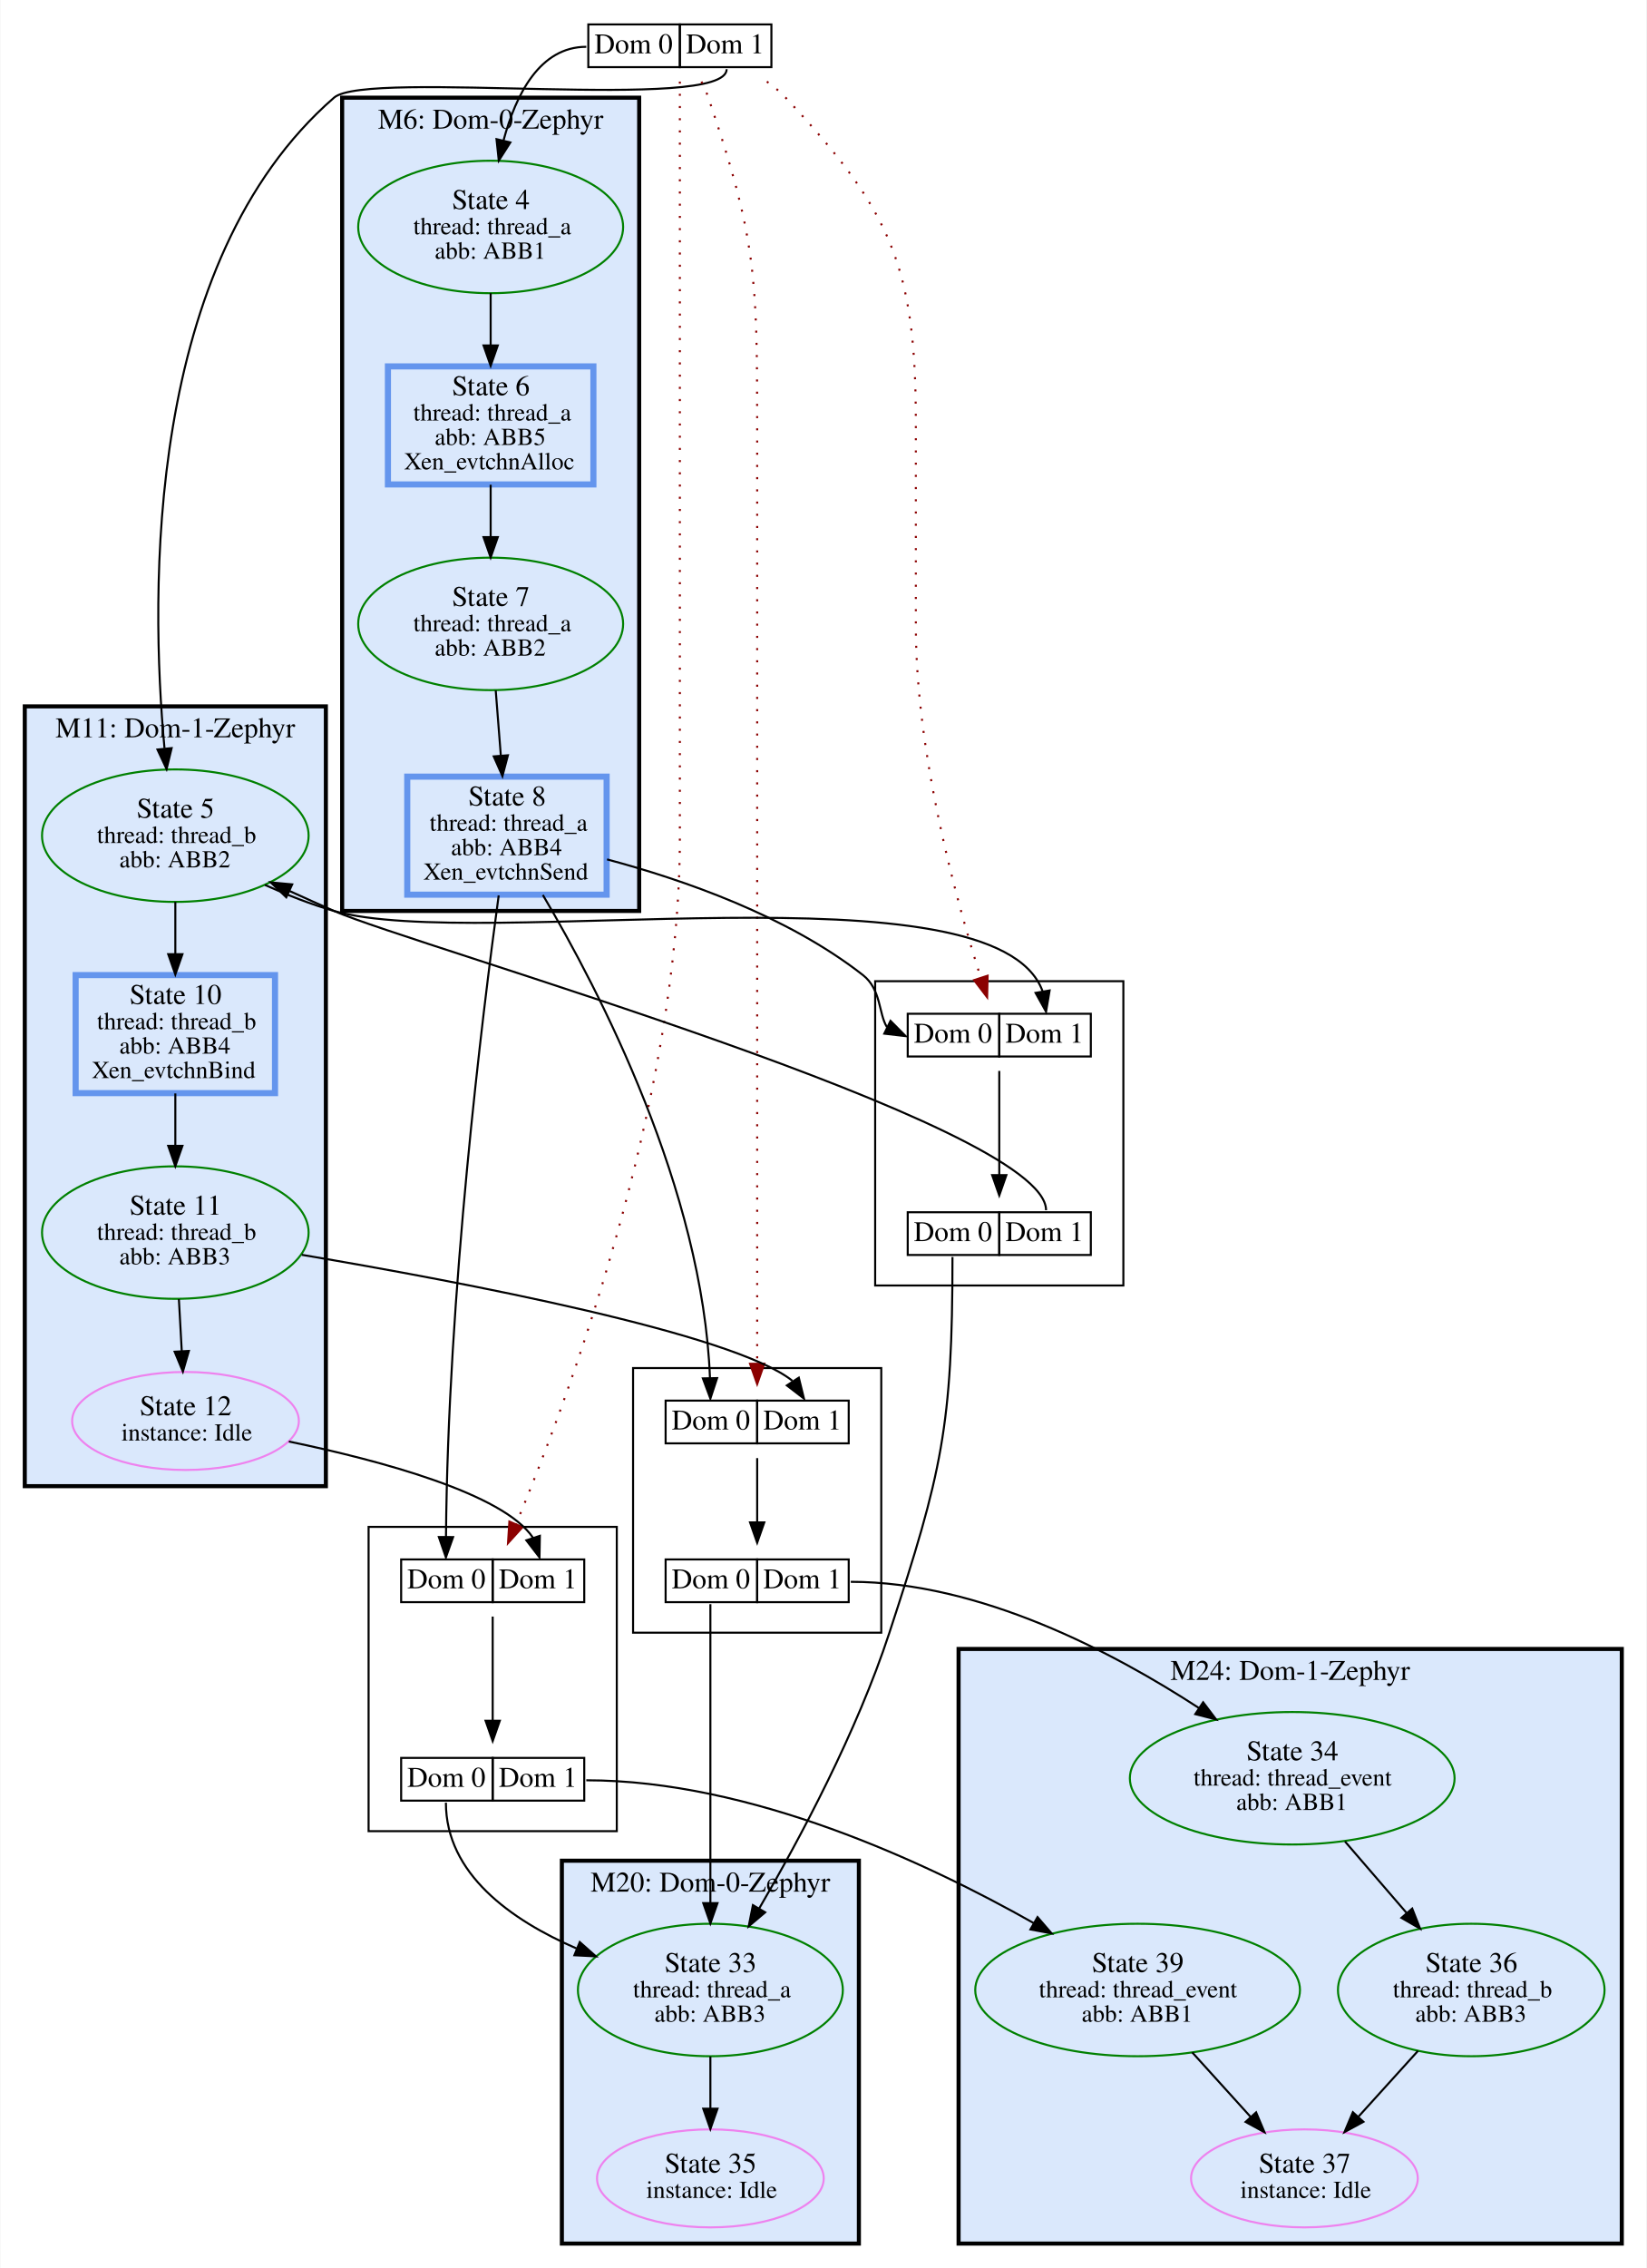
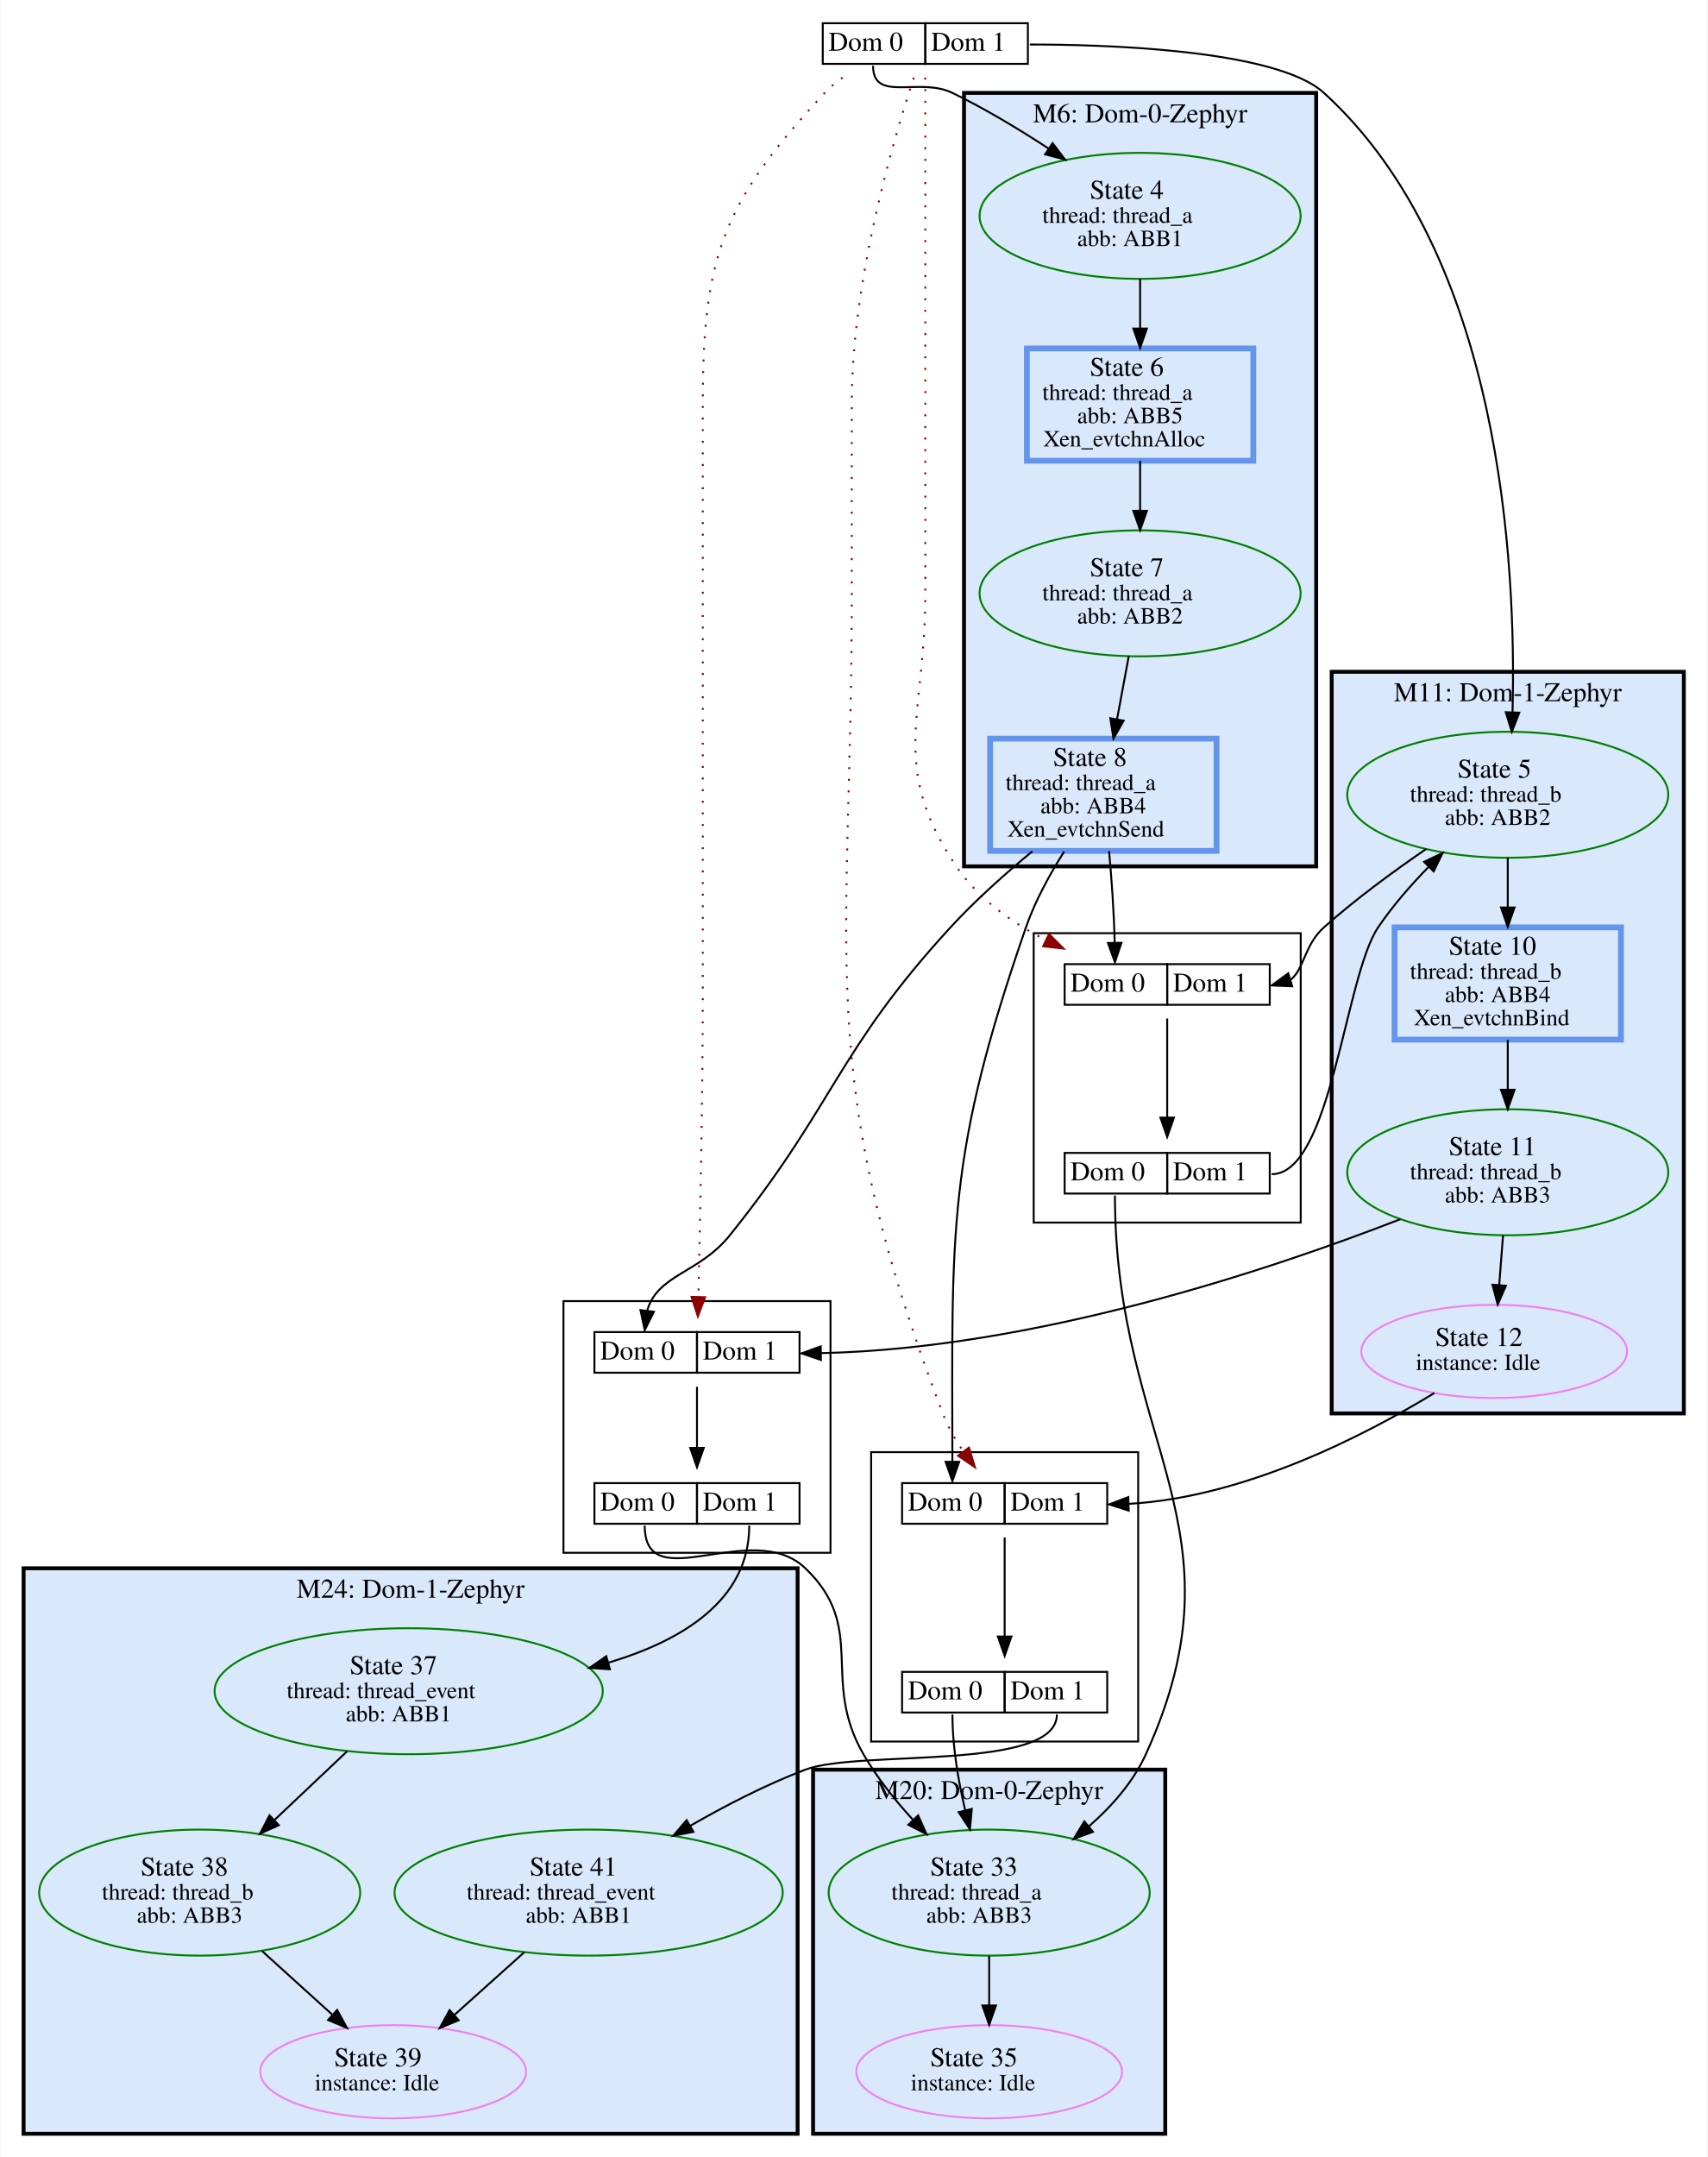
- <svg xmlns="http://www.w3.org/2000/svg" xmlns:xlink="http://www.w3.org/1999/xlink" width="809pt" height="1114pt" viewBox="0.00 0.00 809.00 1114.49">
+ <svg xmlns="http://www.w3.org/2000/svg" xmlns:xlink="http://www.w3.org/1999/xlink" width="882pt" height="1114pt" viewBox="0.00 0.00 882.00 1114.49">
  <g id="graph0" class="graph" transform="scale(1 1) rotate(0) translate(4 1110.49)">
-     <polygon fill="white" stroke="transparent" points="-4,4 -4,-1110.49 805,-1110.49 805,4 -4,4" />
+     <polygon fill="white" stroke="transparent" points="-4,4 -4,-1110.49 878,-1110.49 878,4 -4,4" />
    <g id="clust1" class="cluster">
-       <polygon fill="#dae8fc" stroke="black" stroke-width="2" points="164,-662.85 164,-1062.49 310,-1062.49 310,-662.85 164,-662.85" />
-       <text text-anchor="middle" x="237" y="-1047.29" font-family="Times,serif" font-size="14.00">M6: Dom-0-Zephyr</text>
+       <polygon fill="#dae8fc" stroke="black" stroke-width="2" points="494,-662.85 494,-1062.49 676,-1062.49 676,-662.85 494,-662.85" />
+       <text text-anchor="middle" x="585" y="-1047.29" font-family="Times,serif" font-size="14.00">M6: Dom-0-Zephyr</text>
    </g>
    <g id="clust2" class="cluster">
-       <polygon fill="#dae8fc" stroke="black" stroke-width="2" points="8,-380.19 8,-763.38 156,-763.38 156,-380.19 8,-380.19" />
-       <text text-anchor="middle" x="82" y="-748.18" font-family="Times,serif" font-size="14.00">M11: Dom-1-Zephyr</text>
+       <polygon fill="#dae8fc" stroke="black" stroke-width="2" points="684,-380.19 684,-763.38 866,-763.38 866,-380.19 684,-380.19" />
+       <text text-anchor="middle" x="775" y="-748.18" font-family="Times,serif" font-size="14.00">M11: Dom-1-Zephyr</text>
    </g>
    <g id="clust3" class="cluster">
-       <polygon fill="#dae8fc" stroke="black" stroke-width="2" points="272,-8 272,-196.14 418,-196.14 418,-8 272,-8" />
-       <text text-anchor="middle" x="345" y="-180.94" font-family="Times,serif" font-size="14.00">M20: Dom-0-Zephyr</text>
+       <polygon fill="#dae8fc" stroke="black" stroke-width="2" points="416,-8 416,-196.14 598,-196.14 598,-8 416,-8" />
+       <text text-anchor="middle" x="507" y="-180.94" font-family="Times,serif" font-size="14.00">M20: Dom-0-Zephyr</text>
    </g>
    <g id="clust4" class="cluster">
-       <polygon fill="#dae8fc" stroke="black" stroke-width="2" points="467,-8 467,-300.19 793,-300.19 793,-8 467,-8" />
-       <text text-anchor="middle" x="630" y="-284.99" font-family="Times,serif" font-size="14.00">M24: Dom-1-Zephyr</text>
+       <polygon fill="#dae8fc" stroke="black" stroke-width="2" points="8,-8 8,-300.19 408,-300.19 408,-8 8,-8" />
+       <text text-anchor="middle" x="208" y="-284.99" font-family="Times,serif" font-size="14.00">M24: Dom-1-Zephyr</text>
    </g>
    <g id="clust5" class="cluster">
-       <polygon fill="none" stroke="black" points="307,-308.19 307,-438.23 429,-438.23 429,-308.19 307,-308.19" />
+       <polygon fill="none" stroke="black" points="530,-478.8 530,-628.33 668,-628.33 668,-478.8 530,-478.8" />
    </g>
    <g id="clust6" class="cluster">
-       <polygon fill="none" stroke="black" points="177,-210.66 177,-360.19 299,-360.19 299,-210.66 177,-210.66" />
+       <polygon fill="none" stroke="black" points="287,-308.19 287,-438.23 425,-438.23 425,-308.19 287,-308.19" />
    </g>
    <g id="clust7" class="cluster">
-       <polygon fill="none" stroke="black" points="426,-478.8 426,-628.33 548,-628.33 548,-478.8 426,-478.8" />
+       <polygon fill="none" stroke="black" points="446,-210.66 446,-360.19 584,-360.19 584,-210.66 446,-210.66" />
    </g>
    <g id="node1" class="node">
      <g id="a_node1">
        <a xlink:title="1">
-           <polygon fill="none" stroke="black" points="285,-1077.49 285,-1098.49 330,-1098.49 330,-1077.49 285,-1077.49" />
-           <text text-anchor="start" x="288" y="-1084.29" font-family="Times,serif" font-size="14.00">Dom 0</text>
-           <polygon fill="none" stroke="black" points="330,-1077.49 330,-1098.49 375,-1098.49 375,-1077.49 330,-1077.49" />
-           <text text-anchor="start" x="333" y="-1084.29" font-family="Times,serif" font-size="14.00">Dom 1</text>
+           <polygon fill="none" stroke="black" points="421,-1077.49 421,-1098.49 474,-1098.49 474,-1077.49 421,-1077.49" />
+           <text text-anchor="start" x="424" y="-1084.29" font-family="Times,serif" font-size="14.00">Dom 0</text>
+           <polygon fill="none" stroke="black" points="474,-1077.49 474,-1098.49 527,-1098.49 527,-1077.49 474,-1077.49" />
+           <text text-anchor="start" x="477" y="-1084.29" font-family="Times,serif" font-size="14.00">Dom 1</text>
        </a>
      </g>
    </g>
    <g id="node2" class="node">
      <g id="a_node2">
        <a xlink:title="2">
-           <ellipse fill="none" stroke="green" cx="237" cy="-998.96" rx="65.11" ry="32.55" />
-           <text text-anchor="start" x="218" y="-1007.76" font-family="Times,serif" font-size="14.00">State 4</text>
-           <text text-anchor="start" x="199" y="-995.36" font-family="Times,serif" font-size="12.00">thread: thread_a</text>
-           <text text-anchor="start" x="209.5" y="-983.36" font-family="Times,serif" font-size="12.00">abb: ABB1</text>
+           <ellipse fill="none" stroke="green" cx="585" cy="-998.96" rx="82.96" ry="32.55" />
+           <text text-anchor="start" x="559" y="-1007.76" font-family="Times,serif" font-size="14.00">State 4</text>
+           <text text-anchor="start" x="534.5" y="-995.36" font-family="Times,serif" font-size="12.00">thread: thread_a</text>
+           <text text-anchor="start" x="552.5" y="-983.36" font-family="Times,serif" font-size="12.00">abb: ABB1</text>
        </a>
      </g>
    </g>
    <g id="edge1" class="edge">
-       <path fill="none" stroke="black" d="M284,-1087.49C261.16,-1087.49 249.38,-1064.08 243.32,-1041.47" />
-       <polygon fill="black" stroke="black" points="246.68,-1040.49 240.99,-1031.56 239.87,-1042.1 246.68,-1040.49" />
+       <path fill="none" stroke="black" d="M447,-1076.49C447,-1057.23 470.67,-1070.88 488,-1062.49 504.89,-1054.31 522.4,-1043.75 537.83,-1033.64" />
+       <polygon fill="black" stroke="black" points="539.78,-1036.55 546.16,-1028.09 535.9,-1030.72 539.78,-1036.55" />
    </g>
    <g id="node9" class="node">
      <g id="a_node9">
        <a xlink:title="7">
-           <ellipse fill="none" stroke="green" cx="82" cy="-699.85" rx="65.52" ry="32.55" />
-           <text text-anchor="start" x="63" y="-708.65" font-family="Times,serif" font-size="14.00">State 5</text>
-           <text text-anchor="start" x="43.5" y="-696.25" font-family="Times,serif" font-size="12.00">thread: thread_b</text>
-           <text text-anchor="start" x="54.5" y="-684.25" font-family="Times,serif" font-size="12.00">abb: ABB2</text>
+           <ellipse fill="none" stroke="green" cx="775" cy="-699.85" rx="82.96" ry="32.55" />
+           <text text-anchor="start" x="749" y="-708.65" font-family="Times,serif" font-size="14.00">State 5</text>
+           <text text-anchor="start" x="724.5" y="-696.25" font-family="Times,serif" font-size="12.00">thread: thread_b</text>
+           <text text-anchor="start" x="742.5" y="-684.25" font-family="Times,serif" font-size="12.00">abb: ABB2</text>
        </a>
      </g>
    </g>
    <g id="edge2" class="edge">
-       <path fill="none" stroke="black" d="M353,-1076.49C353,-1054.99 176.23,-1076.59 160,-1062.49 67.16,-981.82 69.57,-819.49 76.68,-742.8" />
-       <polygon fill="black" stroke="black" points="80.19,-742.87 77.7,-732.57 73.22,-742.17 80.19,-742.87" />
+       <path fill="none" stroke="black" d="M528,-1087.49C562.23,-1087.49 654.69,-1085.53 680,-1062.49 771.81,-978.92 779.46,-818.37 777.46,-742.51" />
+       <polygon fill="black" stroke="black" points="780.96,-742.26 777.12,-732.39 773.96,-742.5 780.96,-742.26" />
    </g>
    <g id="node16" class="node">
      <g id="a_node16">
        <a xlink:title="12">
-           <polygon fill="none" stroke="black" points="323,-401.23 323,-422.23 368,-422.23 368,-401.23 323,-401.23" />
-           <text text-anchor="start" x="326" y="-408.03" font-family="Times,serif" font-size="14.00">Dom 0</text>
-           <polygon fill="none" stroke="black" points="368,-401.23 368,-422.23 413,-422.23 413,-401.23 368,-401.23" />
-           <text text-anchor="start" x="371" y="-408.03" font-family="Times,serif" font-size="14.00">Dom 1</text>
+           <polygon fill="none" stroke="black" points="546,-591.33 546,-612.33 599,-612.33 599,-591.33 546,-591.33" />
+           <text text-anchor="start" x="549" y="-598.13" font-family="Times,serif" font-size="14.00">Dom 0</text>
+           <polygon fill="none" stroke="black" points="599,-591.33 599,-612.33 652,-612.33 652,-591.33 599,-591.33" />
+           <text text-anchor="start" x="602" y="-598.13" font-family="Times,serif" font-size="14.00">Dom 1</text>
        </a>
      </g>
    </g>
    <g id="edge3" class="edge">
-       <path fill="none" stroke="darkred" stroke-dasharray="1,5" d="M340.63,-1070.38C341.92,-1067.8 343.1,-1065.13 344,-1062.49 367.29,-994.43 368,-974.37 368,-902.44 368,-902.44 368,-902.44 368,-601.33 368,-544.21 368,-477.34 368,-440.7" />
-       <polygon fill="darkred" stroke="darkred" points="371.5,-440.35 368,-430.35 364.5,-440.35 371.5,-440.35" />
+       <path fill="none" stroke="darkred" stroke-dasharray="1,5" d="M474,-1070.4C474,-1037.75 474,-964.28 474,-902.44 474,-902.44 474,-902.44 474,-802.91 474,-740.26 455.02,-714.83 490,-662.85 501.17,-646.25 518.57,-633.86 536.22,-624.81" />
+       <polygon fill="darkred" stroke="darkred" points="537.94,-627.87 545.43,-620.38 534.9,-621.56 537.94,-627.87" />
    </g>
    <g id="node18" class="node">
      <g id="a_node18">
        <a xlink:title="14">
-           <polygon fill="none" stroke="black" points="193,-323.19 193,-344.19 238,-344.19 238,-323.19 193,-323.19" />
-           <text text-anchor="start" x="196" y="-329.99" font-family="Times,serif" font-size="14.00">Dom 0</text>
-           <polygon fill="none" stroke="black" points="238,-323.19 238,-344.19 283,-344.19 283,-323.19 238,-323.19" />
-           <text text-anchor="start" x="241" y="-329.99" font-family="Times,serif" font-size="14.00">Dom 1</text>
+           <polygon fill="none" stroke="black" points="303,-401.23 303,-422.23 356,-422.23 356,-401.23 303,-401.23" />
+           <text text-anchor="start" x="306" y="-408.03" font-family="Times,serif" font-size="14.00">Dom 0</text>
+           <polygon fill="none" stroke="black" points="356,-401.23 356,-422.23 409,-422.23 409,-401.23 356,-401.23" />
+           <text text-anchor="start" x="359" y="-408.03" font-family="Times,serif" font-size="14.00">Dom 1</text>
        </a>
      </g>
    </g>
    <g id="edge4" class="edge">
-       <path fill="none" stroke="darkred" stroke-dasharray="1,5" d="M330,-1070.4C330,-1037.75 330,-964.28 330,-902.44 330,-902.44 330,-902.44 330,-698.85 330,-568.96 274.15,-420.71 249.48,-361.56" />
-       <polygon fill="darkred" stroke="darkred" points="252.65,-360.06 245.53,-352.21 246.2,-362.79 252.65,-360.06" />
+       <path fill="none" stroke="darkred" stroke-dasharray="1,5" d="M431.24,-1070.4C427.87,-1068.05 424.73,-1065.42 422,-1062.49 369.96,-1006.49 359,-978.88 359,-902.44 359,-902.44 359,-902.44 359,-601.33 359,-544.2 357.6,-477.33 356.71,-440.7" />
+       <polygon fill="darkred" stroke="darkred" points="360.2,-440.26 356.46,-430.35 353.2,-440.43 360.2,-440.26" />
    </g>
    <g id="node20" class="node">
      <g id="a_node20">
        <a xlink:title="16">
-           <polygon fill="none" stroke="black" points="442,-591.33 442,-612.33 487,-612.33 487,-591.33 442,-591.33" />
-           <text text-anchor="start" x="445" y="-598.13" font-family="Times,serif" font-size="14.00">Dom 0</text>
-           <polygon fill="none" stroke="black" points="487,-591.33 487,-612.33 532,-612.33 532,-591.33 487,-591.33" />
-           <text text-anchor="start" x="490" y="-598.13" font-family="Times,serif" font-size="14.00">Dom 1</text>
+           <polygon fill="none" stroke="black" points="462,-323.19 462,-344.19 515,-344.19 515,-323.19 462,-323.19" />
+           <text text-anchor="start" x="465" y="-329.99" font-family="Times,serif" font-size="14.00">Dom 0</text>
+           <polygon fill="none" stroke="black" points="515,-323.19 515,-344.19 568,-344.19 568,-323.19 515,-323.19" />
+           <text text-anchor="start" x="518" y="-329.99" font-family="Times,serif" font-size="14.00">Dom 1</text>
        </a>
      </g>
    </g>
    <g id="edge5" class="edge">
-       <path fill="none" stroke="darkred" stroke-dasharray="1,5" d="M372.75,-1070.38C376.11,-1068.04 379.26,-1065.42 382,-1062.49 434.31,-1006.51 446,-979.05 446,-902.44 446,-902.44 446,-902.44 446,-802.91 446,-740.02 465.77,-668.22 477.86,-630.22" />
-       <polygon fill="darkred" stroke="darkred" points="481.28,-631.03 481.04,-620.44 474.62,-628.86 481.28,-631.03" />
+       <path fill="none" stroke="darkred" stroke-dasharray="1,5" d="M468.06,-1070.38C457.38,-1038.01 436,-965.41 436,-902.44 436,-902.44 436,-902.44 436,-802.91 436,-613.88 415.62,-556.81 483,-380.19 485.57,-373.45 489.4,-366.79 493.51,-360.73" />
+       <polygon fill="darkred" stroke="darkred" points="496.56,-362.5 499.65,-352.37 490.91,-358.36 496.56,-362.5" />
    </g>
    <g id="node3" class="node">
      <g id="a_node3">
        <a xlink:title="3">
-           <polygon fill="none" stroke="cornflowerblue" stroke-width="3" points="287.5,-930.44 186.5,-930.44 186.5,-872.44 287.5,-872.44 287.5,-930.44" />
-           <text text-anchor="start" x="218" y="-916.24" font-family="Times,serif" font-size="14.00">State 6</text>
-           <text text-anchor="start" x="199" y="-903.84" font-family="Times,serif" font-size="12.00">thread: thread_a</text>
-           <text text-anchor="start" x="209.5" y="-891.84" font-family="Times,serif" font-size="12.00">abb: ABB5</text>
-           <text text-anchor="start" x="194.5" y="-879.84" font-family="Times,serif" font-size="12.00">Xen_evtchnAlloc</text>
+           <polygon fill="none" stroke="cornflowerblue" stroke-width="3" points="643.5,-930.44 526.5,-930.44 526.5,-872.44 643.5,-872.44 643.5,-930.44" />
+           <text text-anchor="start" x="559" y="-916.24" font-family="Times,serif" font-size="14.00">State 6</text>
+           <text text-anchor="start" x="534.5" y="-903.84" font-family="Times,serif" font-size="12.00">thread: thread_a</text>
+           <text text-anchor="start" x="552.5" y="-891.84" font-family="Times,serif" font-size="12.00">abb: ABB5</text>
+           <text text-anchor="start" x="535" y="-879.84" font-family="Times,serif" font-size="12.00">Xen_evtchnAlloc</text>
        </a>
      </g>
    </g>
    <g id="edge6" class="edge">
-       <path fill="none" stroke="black" d="M237,-966.42C237,-958.23 237,-949.31 237,-940.81" />
-       <polygon fill="black" stroke="black" points="240.5,-940.73 237,-930.73 233.5,-940.73 240.5,-940.73" />
+       <path fill="none" stroke="black" d="M585,-966.42C585,-958.23 585,-949.31 585,-940.81" />
+       <polygon fill="black" stroke="black" points="588.5,-940.73 585,-930.73 581.5,-940.73 588.5,-940.73" />
    </g>
    <g id="node4" class="node">
      <g id="a_node4">
        <a xlink:title="4">
-           <ellipse fill="none" stroke="green" cx="237" cy="-803.91" rx="65.11" ry="32.55" />
-           <text text-anchor="start" x="218" y="-812.71" font-family="Times,serif" font-size="14.00">State 7</text>
-           <text text-anchor="start" x="199" y="-800.31" font-family="Times,serif" font-size="12.00">thread: thread_a</text>
-           <text text-anchor="start" x="209.5" y="-788.31" font-family="Times,serif" font-size="12.00">abb: ABB2</text>
+           <ellipse fill="none" stroke="green" cx="585" cy="-803.91" rx="82.96" ry="32.55" />
+           <text text-anchor="start" x="559" y="-812.71" font-family="Times,serif" font-size="14.00">State 7</text>
+           <text text-anchor="start" x="534.5" y="-800.31" font-family="Times,serif" font-size="12.00">thread: thread_a</text>
+           <text text-anchor="start" x="552.5" y="-788.31" font-family="Times,serif" font-size="12.00">abb: ABB2</text>
        </a>
      </g>
    </g>
    <g id="edge7" class="edge">
-       <path fill="none" stroke="black" d="M237,-872.29C237,-864.22 237,-855.25 237,-846.55" />
-       <polygon fill="black" stroke="black" points="240.5,-846.54 237,-836.54 233.5,-846.54 240.5,-846.54" />
+       <path fill="none" stroke="black" d="M585,-872.29C585,-864.22 585,-855.25 585,-846.55" />
+       <polygon fill="black" stroke="black" points="588.5,-846.54 585,-836.54 581.5,-846.54 588.5,-846.54" />
    </g>
    <g id="node5" class="node">
      <g id="a_node5">
        <a xlink:title="5">
-           <polygon fill="none" stroke="cornflowerblue" stroke-width="3" points="294,-728.85 196,-728.85 196,-670.85 294,-670.85 294,-728.85" />
-           <text text-anchor="start" x="226" y="-714.65" font-family="Times,serif" font-size="14.00">State 8</text>
-           <text text-anchor="start" x="207" y="-702.25" font-family="Times,serif" font-size="12.00">thread: thread_a</text>
-           <text text-anchor="start" x="217.5" y="-690.25" font-family="Times,serif" font-size="12.00">abb: ABB4</text>
-           <text text-anchor="start" x="204" y="-678.25" font-family="Times,serif" font-size="12.00">Xen_evtchnSend</text>
+           <polygon fill="none" stroke="cornflowerblue" stroke-width="3" points="624.5,-728.85 507.5,-728.85 507.5,-670.85 624.5,-670.85 624.5,-728.85" />
+           <text text-anchor="start" x="540" y="-714.65" font-family="Times,serif" font-size="14.00">State 8</text>
+           <text text-anchor="start" x="515.5" y="-702.25" font-family="Times,serif" font-size="12.00">thread: thread_a</text>
+           <text text-anchor="start" x="533.5" y="-690.25" font-family="Times,serif" font-size="12.00">abb: ABB4</text>
+           <text text-anchor="start" x="516.5" y="-678.25" font-family="Times,serif" font-size="12.00">Xen_evtchnSend</text>
        </a>
      </g>
    </g>
    <g id="edge8" class="edge">
-       <path fill="none" stroke="black" d="M239.49,-771.18C240.28,-761.08 241.16,-749.81 241.99,-739.3" />
-       <polygon fill="black" stroke="black" points="245.49,-739.35 242.79,-729.11 238.51,-738.8 245.49,-739.35" />
+       <path fill="none" stroke="black" d="M579.14,-771.46C577.23,-761.16 575.08,-749.61 573.08,-738.88" />
+       <polygon fill="black" stroke="black" points="576.5,-738.1 571.22,-728.91 569.61,-739.39 576.5,-738.1" />
    </g>
    <g id="edge9" class="edge">
-       <path fill="none" stroke="black" d="M262.65,-670.71C290.35,-623.87 341.26,-525.88 344.8,-433.33" />
-       <polygon fill="black" stroke="black" points="348.31,-433.3 345,-423.23 341.31,-433.16 348.31,-433.3" />
+       <path fill="none" stroke="black" d="M568.96,-670.77C570.22,-656.96 571.48,-639.8 571.87,-623.4" />
+       <polygon fill="black" stroke="black" points="575.37,-623.37 572,-613.33 568.37,-623.28 575.37,-623.37" />
    </g>
    <g id="edge10" class="edge">
-       <path fill="none" stroke="black" d="M240.95,-670.5C232.99,-612.22 215.96,-474.4 215.04,-355.2" />
-       <polygon fill="black" stroke="black" points="218.54,-355.18 215,-345.19 211.54,-355.2 218.54,-355.18" />
+       <path fill="none" stroke="black" d="M529.34,-670.66C515.4,-659.15 499.81,-645.28 487,-631.33 428.18,-567.26 427.46,-540.09 373,-472.27 357.1,-452.47 335.69,-452.16 330.28,-433.32" />
+       <polygon fill="black" stroke="black" points="333.73,-432.71 329,-423.23 326.79,-433.59 333.73,-432.71" />
    </g>
    <g id="edge11" class="edge">
-       <path fill="none" stroke="black" d="M294.2,-688.19C331.61,-678.23 382.82,-660.43 420,-631.33 429.01,-624.27 427.69,-612.31 431.76,-605.83" />
-       <polygon fill="black" stroke="black" points="433.54,-608.85 441,-601.33 430.48,-602.56 433.54,-608.85" />
+       <path fill="none" stroke="black" d="M545.76,-670.53C538.4,-658.9 530.73,-644.98 526,-631.33 485.16,-513.42 487.82,-475.55 487.99,-355.51" />
+       <polygon fill="black" stroke="black" points="491.49,-355.19 488,-345.19 484.49,-355.19 491.49,-355.19" />
    </g>
    <g id="node6" class="node">
      <g id="a_node6">
        <a xlink:title="8">
-           <polygon fill="none" stroke="cornflowerblue" stroke-width="3" points="131,-631.33 33,-631.33 33,-573.33 131,-573.33 131,-631.33" />
-           <text text-anchor="start" x="59.5" y="-617.13" font-family="Times,serif" font-size="14.00">State 10</text>
-           <text text-anchor="start" x="43.5" y="-604.73" font-family="Times,serif" font-size="12.00">thread: thread_b</text>
-           <text text-anchor="start" x="54.5" y="-592.73" font-family="Times,serif" font-size="12.00">abb: ABB4</text>
-           <text text-anchor="start" x="41" y="-580.73" font-family="Times,serif" font-size="12.00">Xen_evtchnBind</text>
+           <polygon fill="none" stroke="cornflowerblue" stroke-width="3" points="833.5,-631.33 716.5,-631.33 716.5,-573.33 833.5,-573.33 833.5,-631.33" />
+           <text text-anchor="start" x="744.5" y="-617.13" font-family="Times,serif" font-size="14.00">State 10</text>
+           <text text-anchor="start" x="724.5" y="-604.73" font-family="Times,serif" font-size="12.00">thread: thread_b</text>
+           <text text-anchor="start" x="742.5" y="-592.73" font-family="Times,serif" font-size="12.00">abb: ABB4</text>
+           <text text-anchor="start" x="726.5" y="-580.73" font-family="Times,serif" font-size="12.00">Xen_evtchnBind</text>
        </a>
      </g>
    </g>
    <g id="node7" class="node">
      <g id="a_node7">
        <a xlink:title="9">
-           <ellipse fill="none" stroke="green" cx="82" cy="-504.8" rx="65.52" ry="32.55" />
-           <text text-anchor="start" x="59.5" y="-513.6" font-family="Times,serif" font-size="14.00">State 11</text>
-           <text text-anchor="start" x="43.5" y="-501.2" font-family="Times,serif" font-size="12.00">thread: thread_b</text>
-           <text text-anchor="start" x="54.5" y="-489.2" font-family="Times,serif" font-size="12.00">abb: ABB3</text>
+           <ellipse fill="none" stroke="green" cx="775" cy="-504.8" rx="82.96" ry="32.55" />
+           <text text-anchor="start" x="744.5" y="-513.6" font-family="Times,serif" font-size="14.00">State 11</text>
+           <text text-anchor="start" x="724.5" y="-501.2" font-family="Times,serif" font-size="12.00">thread: thread_b</text>
+           <text text-anchor="start" x="742.5" y="-489.2" font-family="Times,serif" font-size="12.00">abb: ABB3</text>
        </a>
      </g>
    </g>
    <g id="edge14" class="edge">
-       <path fill="none" stroke="black" d="M82,-573.18C82,-565.11 82,-556.14 82,-547.44" />
-       <polygon fill="black" stroke="black" points="85.5,-547.43 82,-537.43 78.5,-547.43 85.5,-547.43" />
+       <path fill="none" stroke="black" d="M775,-573.18C775,-565.11 775,-556.14 775,-547.44" />
+       <polygon fill="black" stroke="black" points="778.5,-547.43 775,-537.43 771.5,-547.43 778.5,-547.43" />
    </g>
    <g id="node8" class="node">
      <g id="a_node8">
        <a xlink:title="10">
-           <ellipse fill="none" stroke="violet" cx="87" cy="-412.23" rx="55.72" ry="24.08" />
-           <text text-anchor="start" x="64.5" y="-415.03" font-family="Times,serif" font-size="14.00">State 12</text>
-           <text text-anchor="start" x="55.5" y="-402.63" font-family="Times,serif" font-size="12.00">instance: Idle</text>
+           <ellipse fill="none" stroke="violet" cx="768" cy="-412.23" rx="68.68" ry="24.08" />
+           <text text-anchor="start" x="737.5" y="-415.03" font-family="Times,serif" font-size="14.00">State 12</text>
+           <text text-anchor="start" x="727.5" y="-402.63" font-family="Times,serif" font-size="12.00">instance: Idle</text>
        </a>
      </g>
    </g>
    <g id="edge15" class="edge">
-       <path fill="none" stroke="black" d="M83.75,-472.12C84.2,-463.88 84.7,-454.96 85.16,-446.63" />
-       <polygon fill="black" stroke="black" points="88.66,-446.65 85.72,-436.47 81.67,-446.26 88.66,-446.65" />
+       <path fill="none" stroke="black" d="M772.55,-472.12C771.91,-463.88 771.23,-454.96 770.58,-446.63" />
+       <polygon fill="black" stroke="black" points="774.06,-446.17 769.8,-436.47 767.08,-446.71 774.06,-446.17" />
    </g>
    <g id="edge16" class="edge">
-       <path fill="none" stroke="black" d="M144.16,-493.88C224.17,-480.35 356.37,-455.13 385.3,-431.98" />
-       <polygon fill="black" stroke="black" points="388.47,-433.52 391,-423.23 382.6,-429.69 388.47,-433.52" />
+       <path fill="none" stroke="black" d="M719.52,-480.56C651.06,-453.97 530.2,-413.76 420.26,-411.35" />
+       <polygon fill="black" stroke="black" points="420.04,-407.84 410,-411.23 419.96,-414.84 420.04,-407.84" />
    </g>
    <g id="edge17" class="edge">
-       <path fill="none" stroke="black" d="M137.8,-402.14C182.73,-392.79 243.36,-376.55 257.81,-354.83" />
-       <polygon fill="black" stroke="black" points="261.18,-355.78 261,-345.19 254.54,-353.59 261.18,-355.78" />
+       <path fill="none" stroke="black" d="M737.07,-390.73C701.14,-368.82 639.08,-336.79 579.01,-333.47" />
+       <polygon fill="black" stroke="black" points="579.09,-329.97 569,-333.19 578.9,-336.97 579.09,-329.97" />
    </g>
    <g id="edge12" class="edge">
-       <path fill="none" stroke="black" d="M82,-667.31C82,-659.12 82,-650.21 82,-641.71" />
-       <polygon fill="black" stroke="black" points="85.5,-641.62 82,-631.62 78.5,-641.62 85.5,-641.62" />
+       <path fill="none" stroke="black" d="M775,-667.31C775,-659.12 775,-650.21 775,-641.71" />
+       <polygon fill="black" stroke="black" points="778.5,-641.62 775,-631.62 771.5,-641.62 778.5,-641.62" />
    </g>
    <g id="edge13" class="edge">
-       <path fill="none" stroke="black" d="M126.05,-675.64C136.9,-670.73 148.67,-666.07 160,-662.85 232.03,-642.41 484.71,-687.31 508.24,-623.54" />
-       <polygon fill="black" stroke="black" points="511.75,-623.78 510,-613.33 504.85,-622.59 511.75,-623.78" />
+       <path fill="none" stroke="black" d="M732.82,-671.82C715.77,-660.16 696.31,-645.87 680,-631.33 669.96,-622.38 669.88,-609.98 662.9,-604.34" />
+       <polygon fill="black" stroke="black" points="663.59,-600.89 653,-601.33 661.55,-607.58 663.59,-600.89" />
    </g>
    <g id="node10" class="node">
      <g id="a_node10">
        <a xlink:title="18">
-           <ellipse fill="none" stroke="green" cx="345" cy="-132.61" rx="65.11" ry="32.55" />
-           <text text-anchor="start" x="322.5" y="-141.41" font-family="Times,serif" font-size="14.00">State 33</text>
-           <text text-anchor="start" x="307" y="-129.01" font-family="Times,serif" font-size="12.00">thread: thread_a</text>
-           <text text-anchor="start" x="317.5" y="-117.01" font-family="Times,serif" font-size="12.00">abb: ABB3</text>
+           <ellipse fill="none" stroke="green" cx="507" cy="-132.61" rx="82.96" ry="32.55" />
+           <text text-anchor="start" x="476.5" y="-141.41" font-family="Times,serif" font-size="14.00">State 33</text>
+           <text text-anchor="start" x="456.5" y="-129.01" font-family="Times,serif" font-size="12.00">thread: thread_a</text>
+           <text text-anchor="start" x="474.5" y="-117.01" font-family="Times,serif" font-size="12.00">abb: ABB3</text>
        </a>
      </g>
    </g>
    <g id="node11" class="node">
      <g id="a_node11">
        <a xlink:title="19">
-           <ellipse fill="none" stroke="violet" cx="345" cy="-40.04" rx="55.72" ry="24.08" />
-           <text text-anchor="start" x="322.5" y="-42.84" font-family="Times,serif" font-size="14.00">State 35</text>
-           <text text-anchor="start" x="313.5" y="-30.44" font-family="Times,serif" font-size="12.00">instance: Idle</text>
+           <ellipse fill="none" stroke="violet" cx="507" cy="-40.04" rx="68.68" ry="24.08" />
+           <text text-anchor="start" x="476.5" y="-42.84" font-family="Times,serif" font-size="14.00">State 35</text>
+           <text text-anchor="start" x="466.5" y="-30.44" font-family="Times,serif" font-size="12.00">instance: Idle</text>
        </a>
      </g>
    </g>
    <g id="edge27" class="edge">
-       <path fill="none" stroke="black" d="M345,-99.93C345,-91.68 345,-82.77 345,-74.44" />
-       <polygon fill="black" stroke="black" points="348.5,-74.28 345,-64.28 341.5,-74.28 348.5,-74.28" />
+       <path fill="none" stroke="black" d="M507,-99.93C507,-91.68 507,-82.77 507,-74.44" />
+       <polygon fill="black" stroke="black" points="510.5,-74.28 507,-64.28 503.5,-74.28 510.5,-74.28" />
    </g>
    <g id="node12" class="node">
      <g id="a_node12">
        <a xlink:title="21">
-           <ellipse fill="none" stroke="green" cx="631" cy="-236.66" rx="79.81" ry="32.55" />
-           <text text-anchor="start" x="608.5" y="-245.46" font-family="Times,serif" font-size="14.00">State 34</text>
-           <text text-anchor="start" x="582.5" y="-233.06" font-family="Times,serif" font-size="12.00">thread: thread_event</text>
-           <text text-anchor="start" x="603.5" y="-221.06" font-family="Times,serif" font-size="12.00">abb: ABB1</text>
+           <ellipse fill="none" stroke="green" cx="207" cy="-236.66" rx="100.32" ry="32.55" />
+           <text text-anchor="start" x="176.5" y="-245.46" font-family="Times,serif" font-size="14.00">State 37</text>
+           <text text-anchor="start" x="144" y="-233.06" font-family="Times,serif" font-size="12.00">thread: thread_event</text>
+           <text text-anchor="start" x="174.5" y="-221.06" font-family="Times,serif" font-size="12.00">abb: ABB1</text>
        </a>
      </g>
    </g>
    <g id="node13" class="node">
      <g id="a_node13">
        <a xlink:title="22">
-           <ellipse fill="none" stroke="green" cx="719" cy="-132.61" rx="65.52" ry="32.55" />
-           <text text-anchor="start" x="696.5" y="-141.41" font-family="Times,serif" font-size="14.00">State 36</text>
-           <text text-anchor="start" x="680.5" y="-129.01" font-family="Times,serif" font-size="12.00">thread: thread_b</text>
-           <text text-anchor="start" x="691.5" y="-117.01" font-family="Times,serif" font-size="12.00">abb: ABB3</text>
+           <ellipse fill="none" stroke="green" cx="99" cy="-132.61" rx="82.96" ry="32.55" />
+           <text text-anchor="start" x="68.5" y="-141.41" font-family="Times,serif" font-size="14.00">State 38</text>
+           <text text-anchor="start" x="48.5" y="-129.01" font-family="Times,serif" font-size="12.00">thread: thread_b</text>
+           <text text-anchor="start" x="66.5" y="-117.01" font-family="Times,serif" font-size="12.00">abb: ABB3</text>
        </a>
      </g>
    </g>
    <g id="edge28" class="edge">
-       <path fill="none" stroke="black" d="M656.93,-205.6C666.4,-194.61 677.23,-182.05 687.16,-170.54" />
-       <polygon fill="black" stroke="black" points="689.98,-172.62 693.86,-162.76 684.68,-168.05 689.98,-172.62" />
+       <path fill="none" stroke="black" d="M175.18,-205.6C163.43,-194.5 149.99,-181.79 137.7,-170.18" />
+       <polygon fill="black" stroke="black" points="139.89,-167.44 130.22,-163.11 135.08,-172.52 139.89,-167.44" />
    </g>
    <g id="node14" class="node">
      <g id="a_node14">
        <a xlink:title="23">
-           <ellipse fill="none" stroke="violet" cx="637" cy="-40.04" rx="55.72" ry="24.08" />
-           <text text-anchor="start" x="614.5" y="-42.84" font-family="Times,serif" font-size="14.00">State 37</text>
-           <text text-anchor="start" x="605.5" y="-30.44" font-family="Times,serif" font-size="12.00">instance: Idle</text>
+           <ellipse fill="none" stroke="violet" cx="199" cy="-40.04" rx="68.68" ry="24.08" />
+           <text text-anchor="start" x="168.5" y="-42.84" font-family="Times,serif" font-size="14.00">State 39</text>
+           <text text-anchor="start" x="158.5" y="-30.44" font-family="Times,serif" font-size="12.00">instance: Idle</text>
        </a>
      </g>
    </g>
    <g id="edge29" class="edge">
-       <path fill="none" stroke="black" d="M692.83,-102.7C683.49,-92.39 672.97,-80.77 663.6,-70.42" />
-       <polygon fill="black" stroke="black" points="666,-67.85 656.69,-62.79 660.81,-72.55 666,-67.85" />
+       <path fill="none" stroke="black" d="M131.19,-102.46C142.79,-91.95 155.86,-80.12 167.4,-69.66" />
+       <polygon fill="black" stroke="black" points="170.05,-71.98 175.12,-62.67 165.36,-66.79 170.05,-71.98" />
    </g>
    <g id="node15" class="node">
      <g id="a_node15">
        <a xlink:title="25">
-           <ellipse fill="none" stroke="green" cx="555" cy="-132.61" rx="79.81" ry="32.55" />
-           <text text-anchor="start" x="532.5" y="-141.41" font-family="Times,serif" font-size="14.00">State 39</text>
-           <text text-anchor="start" x="506.5" y="-129.01" font-family="Times,serif" font-size="12.00">thread: thread_event</text>
-           <text text-anchor="start" x="527.5" y="-117.01" font-family="Times,serif" font-size="12.00">abb: ABB1</text>
+           <ellipse fill="none" stroke="green" cx="300" cy="-132.61" rx="100.32" ry="32.55" />
+           <text text-anchor="start" x="269.5" y="-141.41" font-family="Times,serif" font-size="14.00">State 41</text>
+           <text text-anchor="start" x="237" y="-129.01" font-family="Times,serif" font-size="12.00">thread: thread_event</text>
+           <text text-anchor="start" x="267.5" y="-117.01" font-family="Times,serif" font-size="12.00">abb: ABB1</text>
        </a>
      </g>
    </g>
    <g id="edge30" class="edge">
-       <path fill="none" stroke="black" d="M581.85,-101.95C591.08,-91.76 601.4,-80.36 610.6,-70.2" />
-       <polygon fill="black" stroke="black" points="613.25,-72.48 617.37,-62.72 608.07,-67.78 613.25,-72.48" />
+       <path fill="none" stroke="black" d="M266.65,-101.7C255.07,-91.32 242.13,-79.72 230.69,-69.46" />
+       <polygon fill="black" stroke="black" points="232.83,-66.67 223.04,-62.6 228.15,-71.88 232.83,-66.67" />
    </g>
    <g id="node17" class="node">
      <g id="a_node17">
        <a xlink:title="13">
-           <polygon fill="none" stroke="black" points="323,-323.19 323,-344.19 368,-344.19 368,-323.19 323,-323.19" />
-           <text text-anchor="start" x="326" y="-329.99" font-family="Times,serif" font-size="14.00">Dom 0</text>
-           <polygon fill="none" stroke="black" points="368,-323.19 368,-344.19 413,-344.19 413,-323.19 368,-323.19" />
-           <text text-anchor="start" x="371" y="-329.99" font-family="Times,serif" font-size="14.00">Dom 1</text>
+           <polygon fill="none" stroke="black" points="546,-493.8 546,-514.8 599,-514.8 599,-493.8 546,-493.8" />
+           <text text-anchor="start" x="549" y="-500.6" font-family="Times,serif" font-size="14.00">Dom 0</text>
+           <polygon fill="none" stroke="black" points="599,-493.8 599,-514.8 652,-514.8 652,-493.8 599,-493.8" />
+           <text text-anchor="start" x="602" y="-500.6" font-family="Times,serif" font-size="14.00">Dom 1</text>
        </a>
      </g>
    </g>
    <g id="edge18" class="edge">
-       <path fill="none" stroke="black" d="M368,-393.98C368,-384.74 368,-373.15 368,-362.7" />
-       <polygon fill="black" stroke="black" points="371.5,-362.38 368,-352.38 364.5,-362.38 371.5,-362.38" />
+       <path fill="none" stroke="black" d="M599,-584.25C599,-570.07 599,-549.65 599,-533.19" />
+       <polygon fill="black" stroke="black" points="602.5,-533.05 599,-523.05 595.5,-533.05 602.5,-533.05" />
+     </g>
+     <g id="edge20" class="edge">
+       <path fill="none" stroke="black" d="M653,-503.8C683.86,-503.8 690.72,-605.76 708,-631.33 715.44,-642.34 724.83,-653.1 734.2,-662.68" />
+       <polygon fill="black" stroke="black" points="731.77,-665.2 741.33,-669.77 736.7,-660.24 731.77,-665.2" />
    </g>
    <g id="edge19" class="edge">
-       <path fill="none" stroke="black" d="M345,-322.19C345,-271.77 345,-213.76 345,-175.54" />
-       <polygon fill="black" stroke="black" points="348.5,-175.31 345,-165.31 341.5,-175.31 348.5,-175.31" />
-     </g>
-     <g id="edge20" class="edge">
-       <path fill="none" stroke="black" d="M414,-333.19C477.35,-333.19 542.95,-298.67 585.21,-271.13" />
-       <polygon fill="black" stroke="black" points="587.21,-274 593.6,-265.55 583.34,-268.17 587.21,-274" />
+       <path fill="none" stroke="black" d="M572,-492.8C572,-364.31 641.24,-321.08 588,-204.14 581.47,-189.8 570.43,-177.24 558.56,-166.85" />
+       <polygon fill="black" stroke="black" points="560.63,-164.02 550.69,-160.34 556.17,-169.41 560.63,-164.02" />
    </g>
    <g id="node19" class="node">
      <g id="a_node19">
        <a xlink:title="15">
-           <polygon fill="none" stroke="black" points="193,-225.66 193,-246.66 238,-246.66 238,-225.66 193,-225.66" />
-           <text text-anchor="start" x="196" y="-232.46" font-family="Times,serif" font-size="14.00">Dom 0</text>
-           <polygon fill="none" stroke="black" points="238,-225.66 238,-246.66 283,-246.66 283,-225.66 238,-225.66" />
-           <text text-anchor="start" x="241" y="-232.46" font-family="Times,serif" font-size="14.00">Dom 1</text>
+           <polygon fill="none" stroke="black" points="303,-323.19 303,-344.19 356,-344.19 356,-323.19 303,-323.19" />
+           <text text-anchor="start" x="306" y="-329.99" font-family="Times,serif" font-size="14.00">Dom 0</text>
+           <polygon fill="none" stroke="black" points="356,-323.19 356,-344.19 409,-344.19 409,-323.19 356,-323.19" />
+           <text text-anchor="start" x="359" y="-329.99" font-family="Times,serif" font-size="14.00">Dom 1</text>
        </a>
      </g>
    </g>
    <g id="edge21" class="edge">
-       <path fill="none" stroke="black" d="M238,-316.11C238,-301.94 238,-281.51 238,-265.05" />
-       <polygon fill="black" stroke="black" points="241.5,-264.92 238,-254.92 234.5,-264.92 241.5,-264.92" />
+       <path fill="none" stroke="black" d="M356,-393.98C356,-384.74 356,-373.15 356,-362.7" />
+       <polygon fill="black" stroke="black" points="359.5,-362.38 356,-352.38 352.5,-362.38 359.5,-362.38" />
    </g>
    <g id="edge22" class="edge">
-       <path fill="none" stroke="black" d="M215,-224.66C215,-189.68 246.98,-167 279.21,-153.02" />
-       <polygon fill="black" stroke="black" points="280.8,-156.16 288.74,-149.14 278.16,-149.68 280.8,-156.16" />
+       <path fill="none" stroke="black" d="M329,-322.19C329,-284.03 384.43,-326.58 412,-300.19 444.31,-269.26 419.63,-242.87 442,-204.14 448.9,-192.19 458.15,-180.58 467.49,-170.35" />
+       <polygon fill="black" stroke="black" points="470.3,-172.48 474.63,-162.81 465.21,-167.67 470.3,-172.48" />
    </g>
    <g id="edge23" class="edge">
-       <path fill="none" stroke="black" d="M284,-235.66C364.79,-235.66 450.94,-195.45 503.89,-165.51" />
-       <polygon fill="black" stroke="black" points="505.81,-168.44 512.73,-160.42 502.32,-162.37 505.81,-168.44" />
+       <path fill="none" stroke="black" d="M383,-322.19C383,-283.83 348.61,-262.87 310.24,-251.42" />
+       <polygon fill="black" stroke="black" points="310.98,-247.99 300.41,-248.71 309.12,-254.74 310.98,-247.99" />
    </g>
    <g id="node21" class="node">
      <g id="a_node21">
        <a xlink:title="17">
-           <polygon fill="none" stroke="black" points="442,-493.8 442,-514.8 487,-514.8 487,-493.8 442,-493.8" />
-           <text text-anchor="start" x="445" y="-500.6" font-family="Times,serif" font-size="14.00">Dom 0</text>
-           <polygon fill="none" stroke="black" points="487,-493.8 487,-514.8 532,-514.8 532,-493.8 487,-493.8" />
-           <text text-anchor="start" x="490" y="-500.6" font-family="Times,serif" font-size="14.00">Dom 1</text>
+           <polygon fill="none" stroke="black" points="462,-225.66 462,-246.66 515,-246.66 515,-225.66 462,-225.66" />
+           <text text-anchor="start" x="465" y="-232.46" font-family="Times,serif" font-size="14.00">Dom 0</text>
+           <polygon fill="none" stroke="black" points="515,-225.66 515,-246.66 568,-246.66 568,-225.66 515,-225.66" />
+           <text text-anchor="start" x="518" y="-232.46" font-family="Times,serif" font-size="14.00">Dom 1</text>
        </a>
      </g>
    </g>
    <g id="edge24" class="edge">
-       <path fill="none" stroke="black" d="M487,-584.25C487,-570.07 487,-549.65 487,-533.19" />
-       <polygon fill="black" stroke="black" points="490.5,-533.05 487,-523.05 483.5,-533.05 490.5,-533.05" />
+       <path fill="none" stroke="black" d="M515,-316.11C515,-301.94 515,-281.51 515,-265.05" />
+       <polygon fill="black" stroke="black" points="518.5,-264.92 515,-254.92 511.5,-264.92 518.5,-264.92" />
+     </g>
+     <g id="edge25" class="edge">
+       <path fill="none" stroke="black" d="M488,-224.66C488,-208.24 491,-190.49 494.62,-175.06" />
+       <polygon fill="black" stroke="black" points="498.03,-175.85 497.05,-165.3 491.24,-174.15 498.03,-175.85" />
    </g>
    <g id="edge26" class="edge">
-       <path fill="none" stroke="black" d="M510,-515.8C510,-557.98 198.6,-645.84 160,-662.85 152.9,-665.98 145.46,-669.33 138.12,-672.67" />
-       <polygon fill="black" stroke="black" points="136.54,-669.55 128.9,-676.89 139.45,-675.91 136.54,-669.55" />
-     </g>
-     <g id="edge25" class="edge">
-       <path fill="none" stroke="black" d="M464,-492.8C464,-409.6 458.91,-387.25 433,-308.19 416.99,-259.34 389.12,-207.18 369.03,-172.73" />
-       <polygon fill="black" stroke="black" points="371.94,-170.77 363.84,-163.93 365.91,-174.32 371.94,-170.77" />
+       <path fill="none" stroke="black" d="M542,-224.66C542,-195.09 439.65,-206.63 412,-196.14 391.78,-188.47 370.78,-177.62 352.51,-167.11" />
+       <polygon fill="black" stroke="black" points="354.17,-164.02 343.77,-161.99 350.63,-170.06 354.17,-164.02" />
    </g>
  </g>
</svg>
